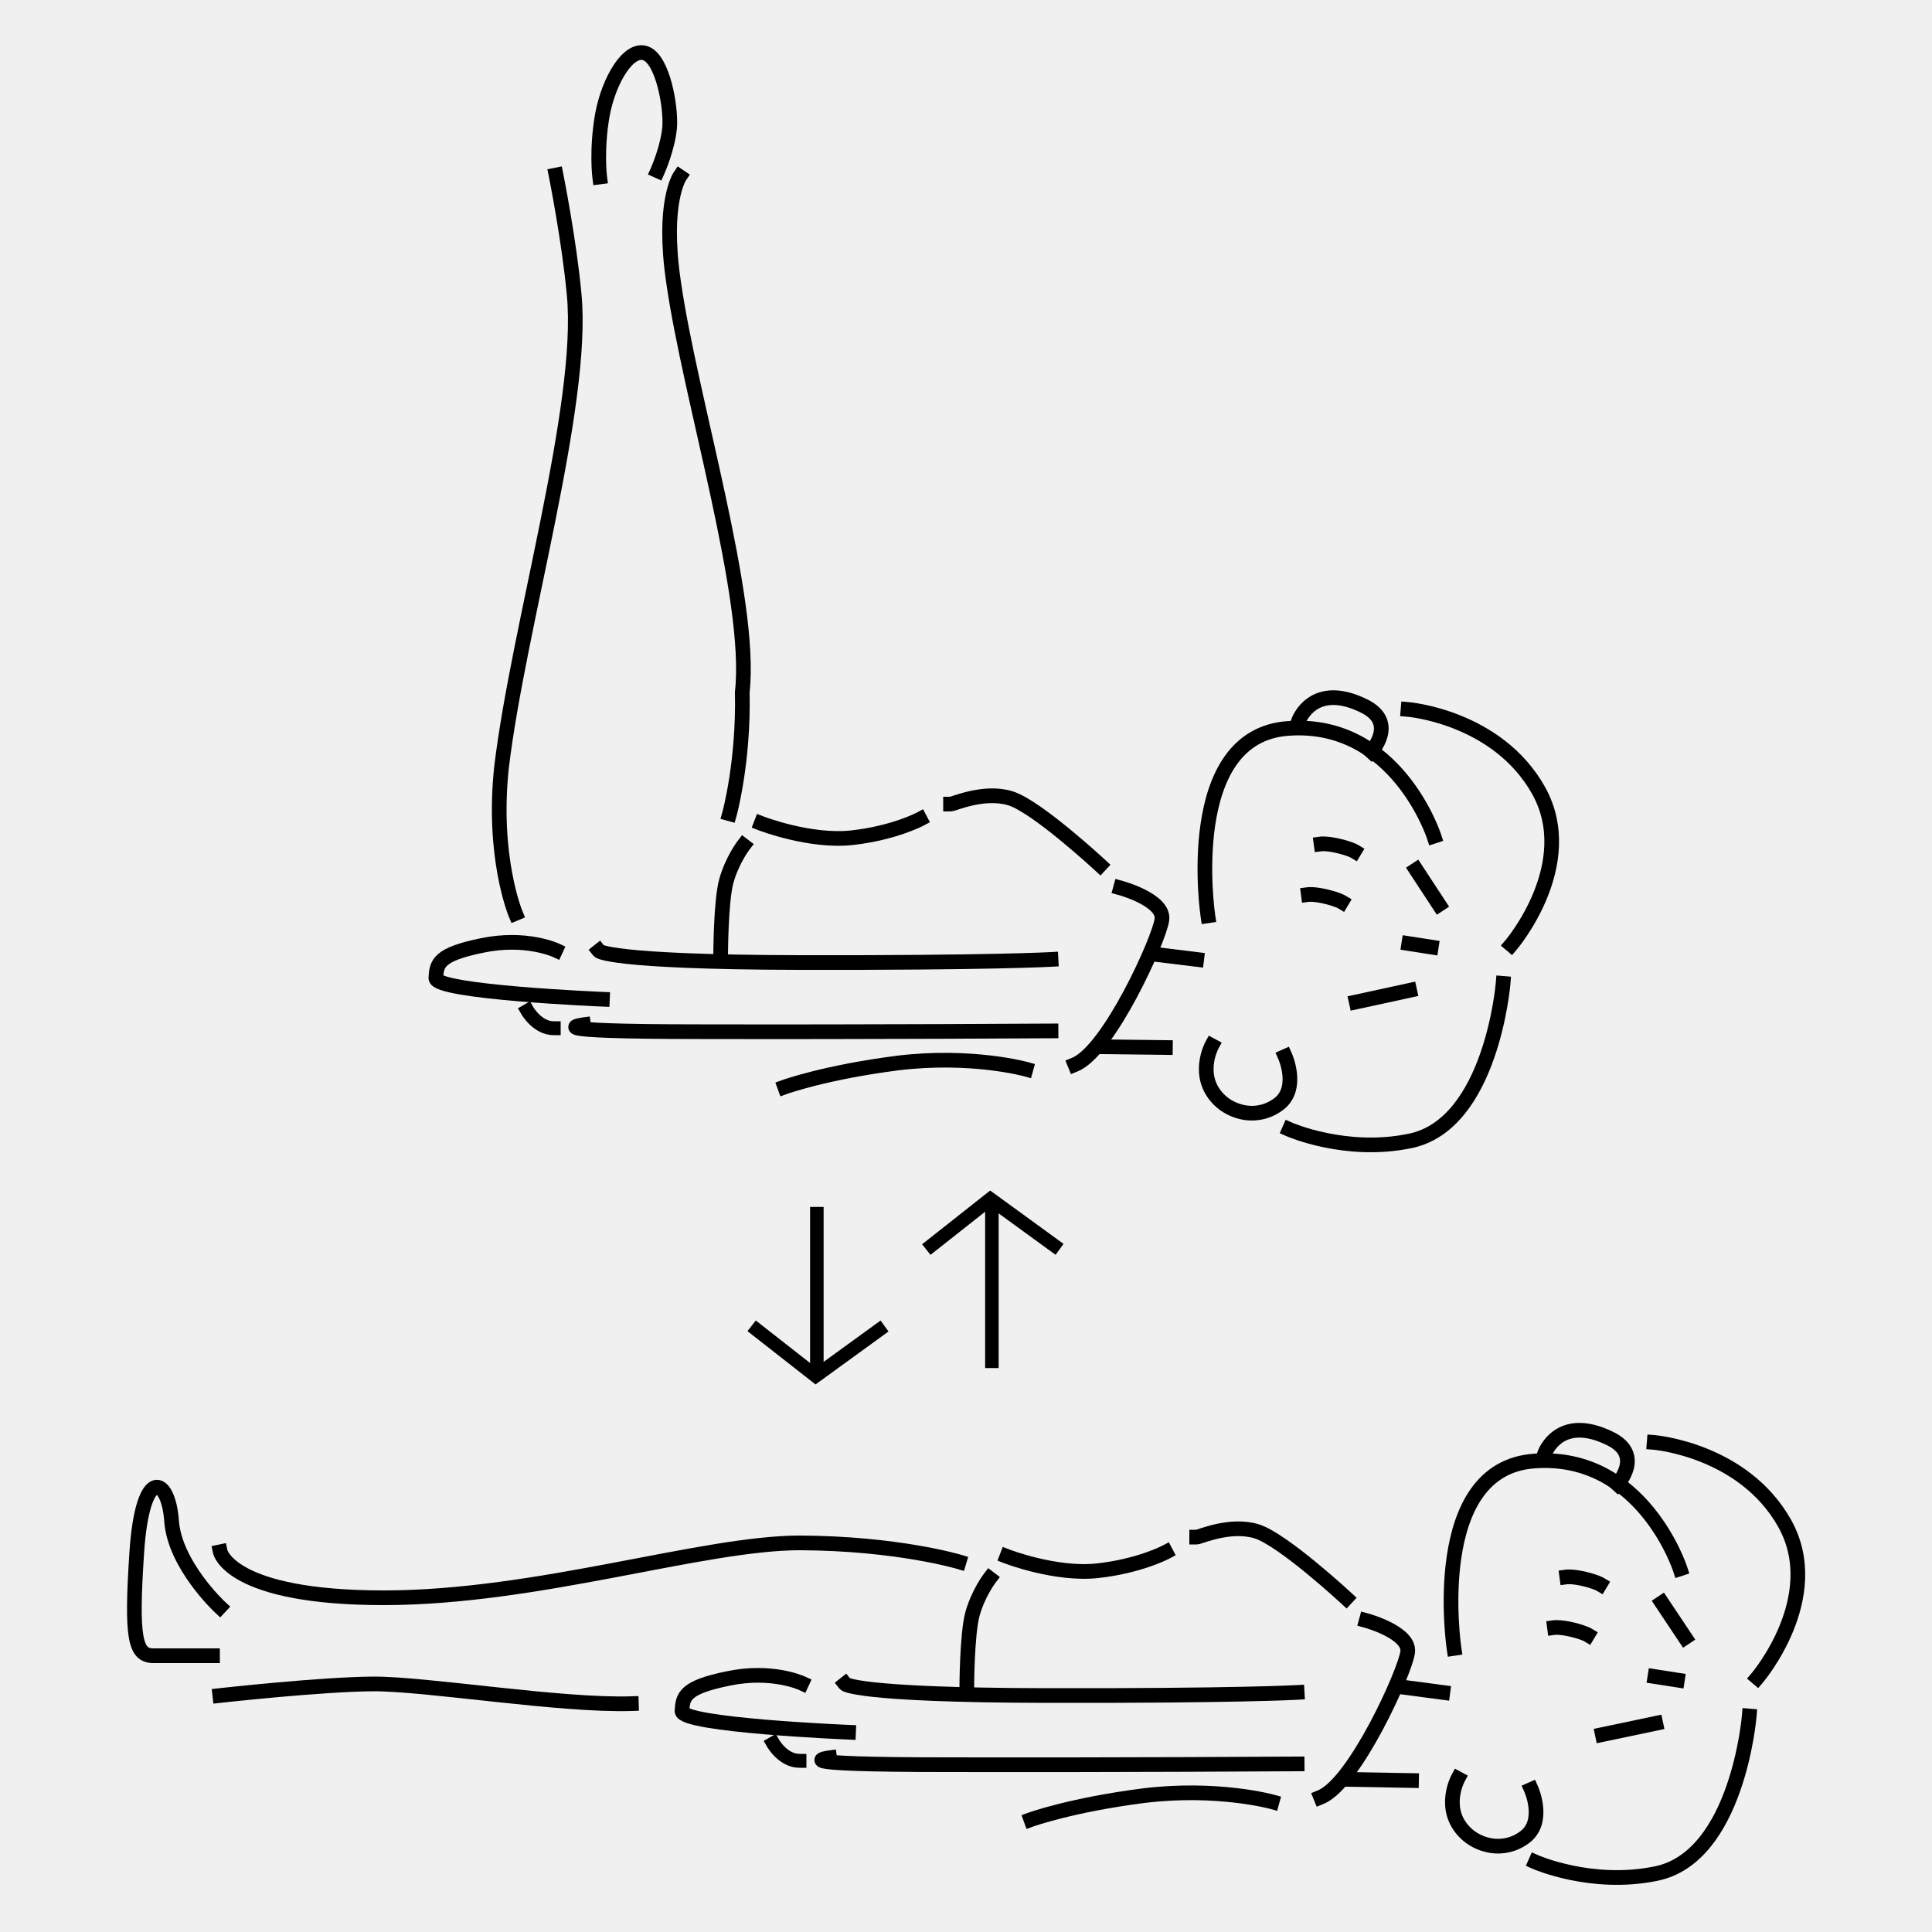
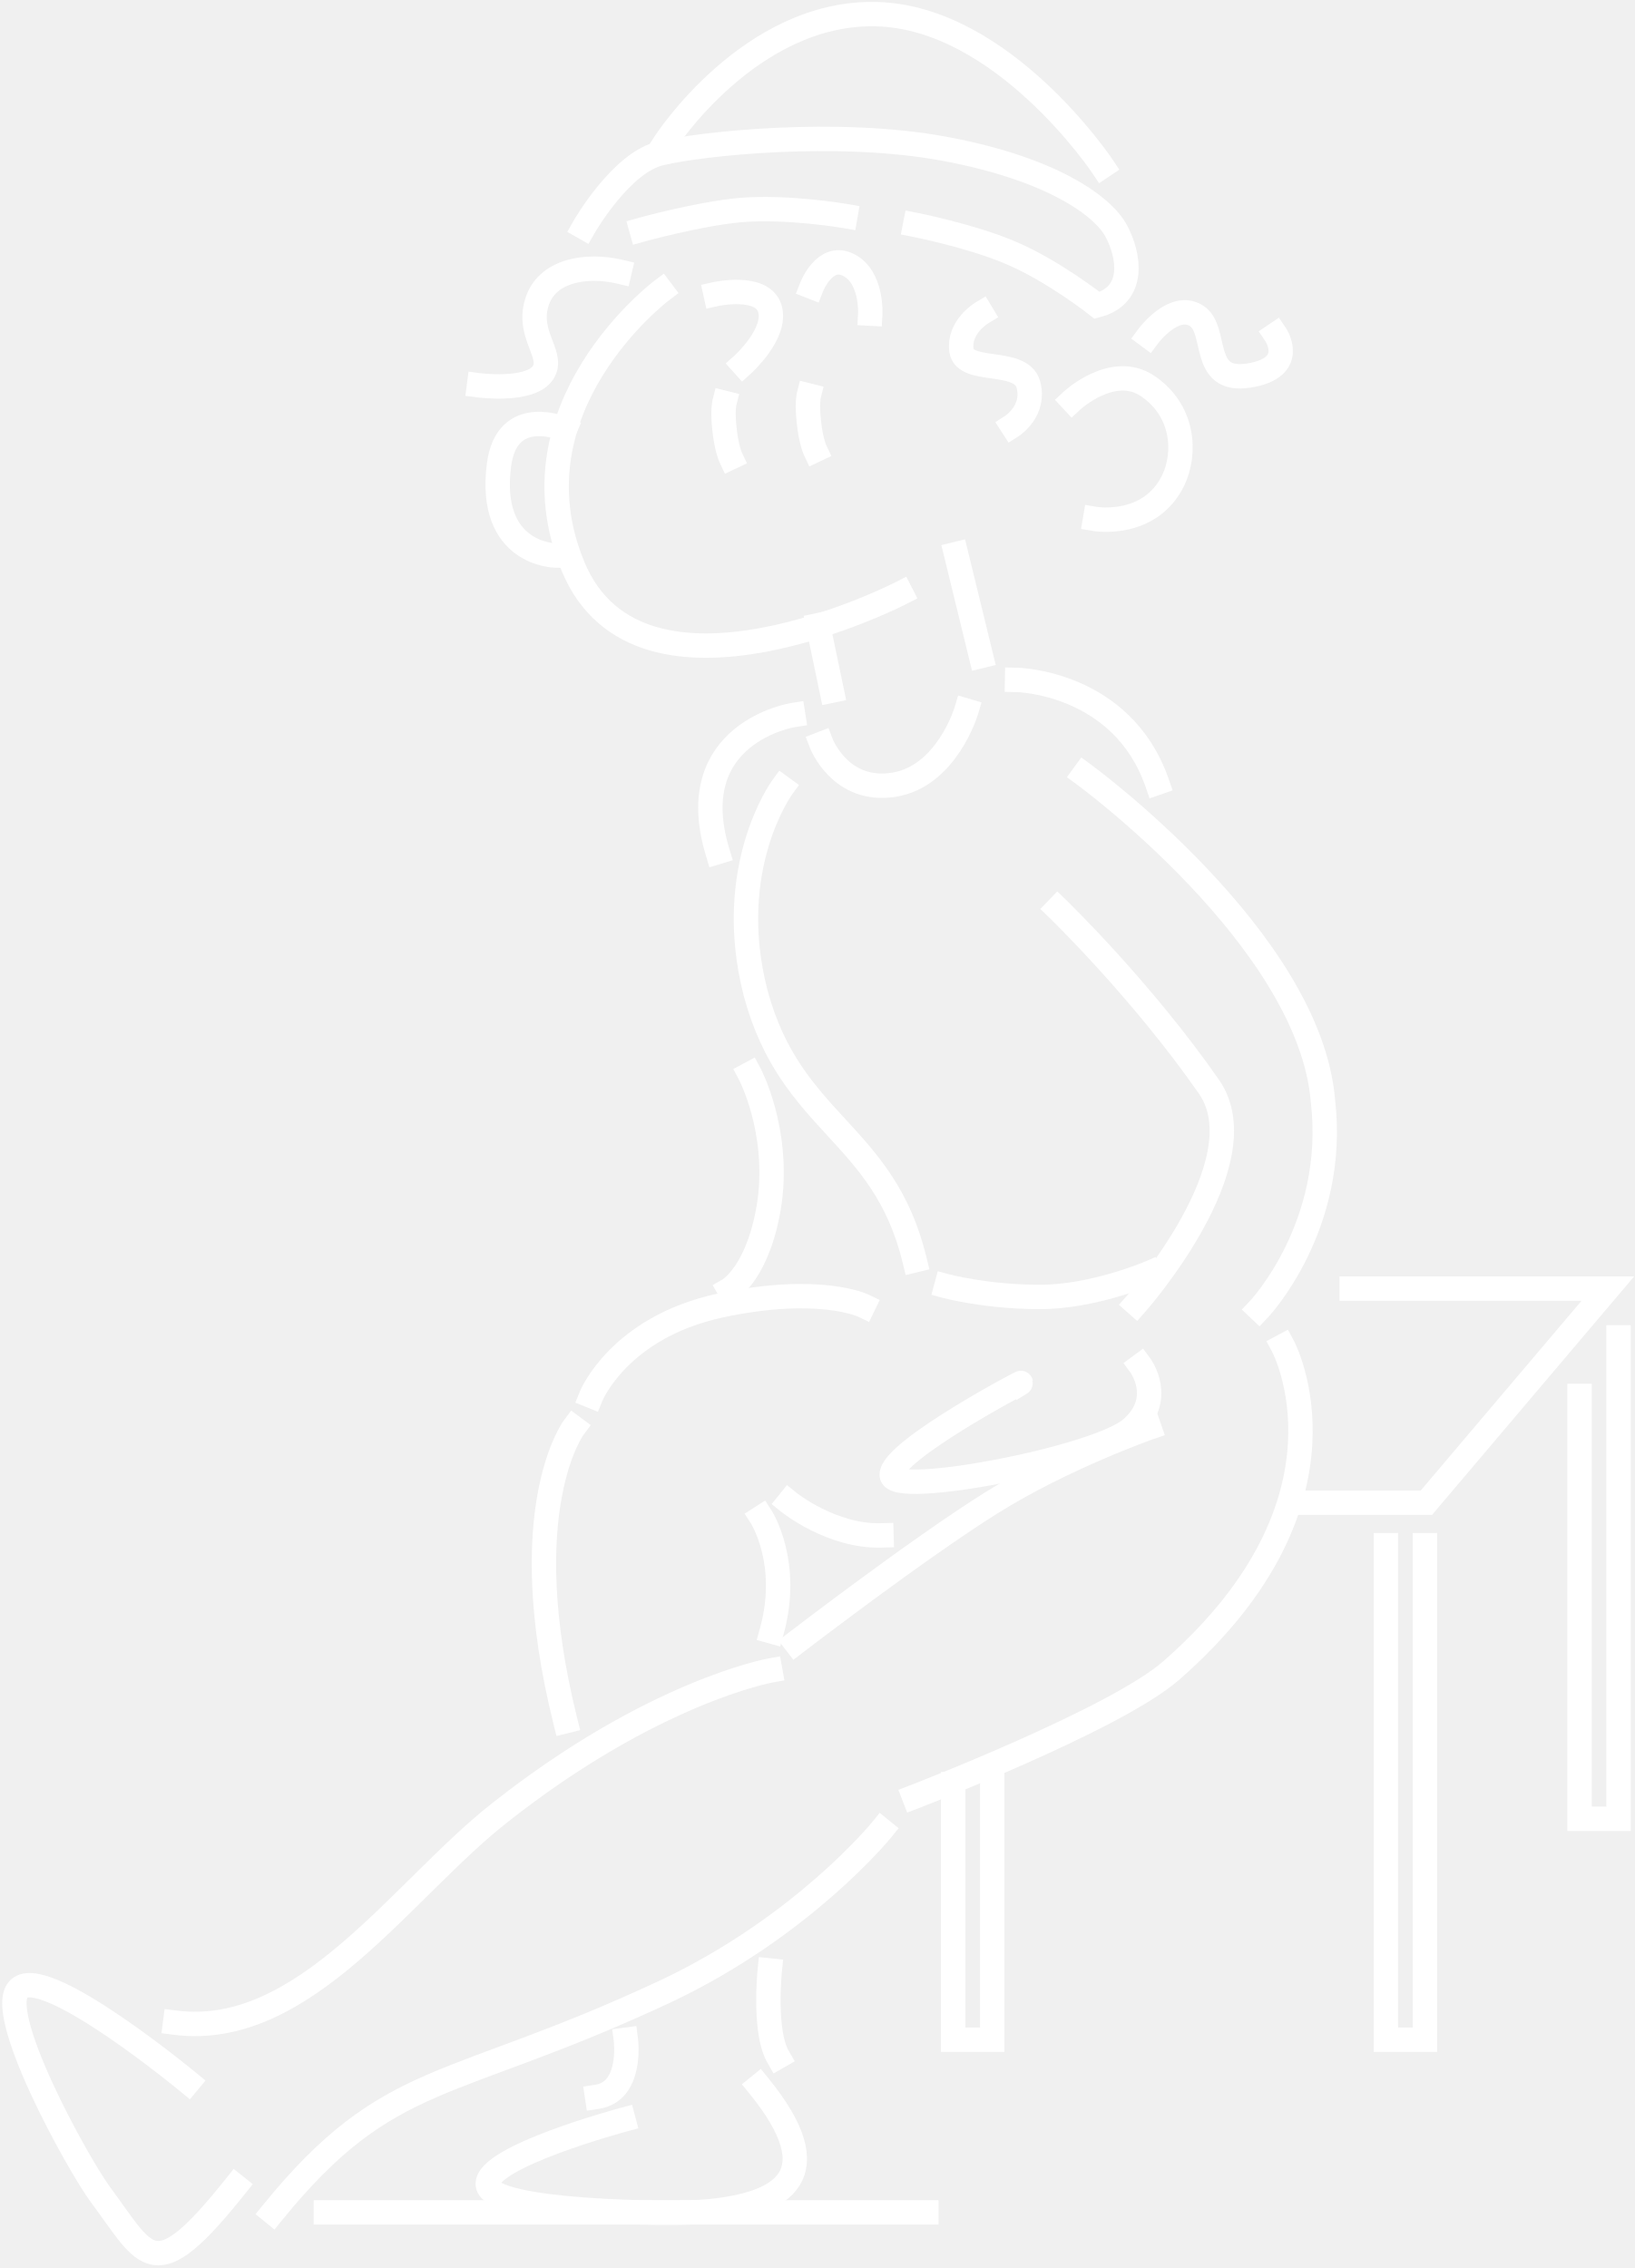
- <svg xmlns="http://www.w3.org/2000/svg" width="500" height="500" viewBox="0 0 500 500" fill="none">
-   <path d="M290 229.8C290 229.8 301.4 232.9 300.7 238C300 243.2 287 271.9 278.2 275.5" stroke="black" stroke-width="3.8" stroke-miterlimit="10" stroke-linecap="square" />
-   <path d="M272 248.3C272 248.3 256.3 249.2 206.9 249.1C157.3 249 155 246.1 155 246.1" stroke="black" stroke-width="3.8" stroke-miterlimit="10" stroke-linecap="square" />
-   <path d="M272 266.8C272 266.8 225.6 267.1 181.4 267C137.2 267 151 265.2 151 265.2" stroke="black" stroke-width="3.8" stroke-miterlimit="10" stroke-linecap="square" />
-   <path d="M203.1 281.3C203.1 281.3 213.6 277.5 232.4 275.1C251.4 272.8 265.5 276.7 265.5 276.7" stroke="black" stroke-width="3.8" stroke-miterlimit="10" stroke-linecap="square" />
-   <path d="M175.9 45.7C175.9 45.7 171.3 52.5 174.3 72.9C178.6 103.2 194.8 155 192.1 179.1C192.5 197.2 188.8 210.6 188.8 210.6" stroke="black" stroke-width="3.8" stroke-miterlimit="10" stroke-linecap="square" />
-   <path d="M238.1 212C238.1 212 231.3 215.6 220.5 216.8C209.7 218 197 213.1 197 213.1" stroke="black" stroke-width="3.8" stroke-miterlimit="10" stroke-linecap="square" />
-   <path d="M371.1 216.4C371.1 216.4 361.4 186.6 333.6 188.5C305.6 190.2 312.6 237 312.6 237" stroke="black" stroke-width="3.8" stroke-miterlimit="10" stroke-linecap="square" />
-   <path d="M350.5 220.3C350.5 220.3 349.5 219.7 346.7 219C343.4 218.2 341.9 218.4 341.9 218.4" fill="white" />
-   <path d="M350.5 220.3C350.5 220.3 349.5 219.7 346.7 219C343.4 218.2 341.9 218.4 341.9 218.4" stroke="black" stroke-width="3.8" stroke-miterlimit="10" stroke-linecap="square" />
-   <path d="M347.2 233.4C347.2 233.4 346.2 232.8 343.4 232.1C340.1 231.3 338.6 231.5 338.6 231.5" fill="white" />
-   <path d="M347.2 233.4C347.2 233.4 346.2 232.8 343.4 232.1C340.1 231.3 338.6 231.5 338.6 231.5" stroke="black" stroke-width="3.8" stroke-miterlimit="10" stroke-linecap="square" />
-   <path d="M332.6 273.4C332.6 273.4 336.2 281.5 331.1 285.6C325.4 290 318.7 287.9 315.4 284.5C309.4 278.4 313.6 270.6 313.6 270.6" stroke="black" stroke-width="3.8" stroke-miterlimit="10" stroke-linecap="square" />
-   <path d="M354.9 194.5C354.9 194.5 361.8 187 353 182.7C339.8 176.2 336.1 186.5 336.1 186.5" stroke="black" stroke-width="3.8" stroke-miterlimit="10" stroke-linecap="square" />
-   <path d="M301.6 271.1L284.8 270.9" stroke="black" stroke-width="3.8" stroke-miterlimit="10" stroke-linecap="square" />
-   <path d="M309.7 248.3L299.1 247" stroke="black" stroke-width="3.8" stroke-miterlimit="10" stroke-linecap="square" />
-   <path d="M372.4 234.1L366.5 225.1" stroke="black" stroke-width="3.8" stroke-miterlimit="10" stroke-linecap="square" />
-   <path d="M370.4 245.1L364.6 244.2" stroke="black" stroke-width="3.8" stroke-miterlimit="10" stroke-linecap="square" />
-   <path d="M364.8 256.3L351 259.3" stroke="black" stroke-width="3.8" stroke-miterlimit="10" stroke-linecap="square" />
-   <path d="M391.1 244.5C391.1 244.5 408.8 223.7 398.2 204.6C387.5 185.5 364.4 183.6 364.4 183.6" stroke="black" stroke-width="3.8" stroke-miterlimit="10" stroke-linecap="square" />
-   <path d="M389 254.5C389 254.5 386 291.1 364.8 295.3C348.2 298.7 333.7 292.3 333.7 292.3" stroke="black" stroke-width="3.8" stroke-miterlimit="10" stroke-linecap="square" />
-   <path d="M170.2 44.2C170.2 44.2 172.8 38.4 173.3 33C173.7 27.5 171.5 15.4 167.1 13.8C162.7 12.2 157.6 20.6 155.9 29.7C154.3 38.8 155.2 45.8 155.2 45.8" stroke="black" stroke-width="3.8" stroke-miterlimit="10" stroke-linecap="square" />
-   <path d="M133.4 236.4C133.4 236.4 127.3 221.7 129.8 198.5C134.2 162 151.3 104.9 148.6 76.3C147.3 62.2 143.9 45.3 143.9 45.3" stroke="black" stroke-width="3.8" stroke-miterlimit="10" stroke-linecap="square" />
-   <path d="M143.8 245.9C143.8 245.9 136 242.3 124.7 244.7C113.4 247 113 249.4 112.8 253.1C112.6 256.8 155.9 258.6 155.9 258.6" stroke="black" stroke-width="3.8" stroke-miterlimit="10" stroke-linecap="square" />
-   <path d="M136.5 261.6C136.5 261.6 139.1 266.1 143.3 266.1" stroke="black" stroke-width="3.6" stroke-miterlimit="10" stroke-linecap="square" />
-   <path d="M246 208.1C246.8 208.1 254.6 204.5 261.5 206.6C268.3 208.7 284.7 223.9 284.7 223.9" stroke="black" stroke-width="3.8" stroke-miterlimit="10" stroke-linecap="square" />
-   <path d="M192.4 218.8C192.4 218.8 189.5 222.6 188 227.9C186.5 233.2 186.5 247.7 186.5 247.7" stroke="black" stroke-width="3.8" stroke-miterlimit="10" stroke-linecap="square" />
-   <path d="M353.6 419.4C353.6 419.4 365 422.5 364.3 427.6C363.6 432.8 350.6 461.5 341.8 465.1" stroke="black" stroke-width="3.8" stroke-miterlimit="10" stroke-linecap="square" />
-   <path d="M335.7 438C335.7 438 320 438.9 270.6 438.8C221 438.7 218.7 435.8 218.7 435.8" stroke="black" stroke-width="3.8" stroke-miterlimit="10" stroke-linecap="square" />
-   <path d="M335.7 456.5C335.7 456.5 289.3 456.8 245.1 456.7C200.9 456.7 214.7 454.9 214.7 454.9" stroke="black" stroke-width="3.8" stroke-miterlimit="10" stroke-linecap="square" />
-   <path d="M266.8 470.9C266.8 470.9 277.3 467.1 296.1 464.7C315.1 462.4 329.2 466.3 329.2 466.3" stroke="black" stroke-width="3.8" stroke-miterlimit="10" stroke-linecap="square" />
-   <path d="M301.7 401.7C301.7 401.7 294.9 405.3 284.1 406.5C273.3 407.7 260.6 402.8 260.6 402.8" stroke="black" stroke-width="3.8" stroke-miterlimit="10" stroke-linecap="square" />
-   <path d="M434.8 406C434.8 406 425.1 376.2 397.3 378.1C369.3 379.8 376.3 426.6 376.3 426.6" stroke="black" stroke-width="3.8" stroke-miterlimit="10" stroke-linecap="square" />
-   <path d="M414.1 410C414.1 410 413.1 409.4 410.3 408.7C407 407.9 405.5 408.1 405.5 408.1" fill="white" />
-   <path d="M414.1 410C414.1 410 413.1 409.4 410.3 408.7C407 407.9 405.5 408.1 405.5 408.1" stroke="black" stroke-width="3.8" stroke-miterlimit="10" stroke-linecap="square" />
-   <path d="M410.9 423.1C410.9 423.1 409.9 422.5 407.1 421.8C403.8 421 402.3 421.2 402.3 421.2" fill="white" />
-   <path d="M410.9 423.1C410.9 423.1 409.9 422.5 407.1 421.8C403.8 421 402.3 421.2 402.3 421.2" stroke="black" stroke-width="3.8" stroke-miterlimit="10" stroke-linecap="square" />
-   <path d="M396.3 463.1C396.3 463.1 399.9 471.2 394.8 475.3C389.1 479.7 382.4 477.6 379.1 474.2C373.1 468.1 377.3 460.3 377.3 460.3" stroke="black" stroke-width="3.8" stroke-miterlimit="10" stroke-linecap="square" />
-   <path d="M418.6 384.1C418.6 384.1 425.5 376.6 416.7 372.3C403.5 365.8 399.8 376.1 399.8 376.1" stroke="black" stroke-width="3.8" stroke-miterlimit="10" stroke-linecap="square" />
-   <path d="M365.3 460.8L348.5 460.5" stroke="black" stroke-width="3.8" stroke-miterlimit="10" stroke-linecap="square" />
-   <path d="M373.4 438L362.8 436.6" stroke="black" stroke-width="3.8" stroke-miterlimit="10" stroke-linecap="square" />
-   <path d="M436.1 423.8L430.1 414.8" stroke="black" stroke-width="3.8" stroke-miterlimit="10" stroke-linecap="square" />
-   <path d="M434.1 434.8L428.3 433.9" stroke="black" stroke-width="3.8" stroke-miterlimit="10" stroke-linecap="square" />
-   <path d="M428.5 446L414.7 448.9" stroke="black" stroke-width="3.8" stroke-miterlimit="10" stroke-linecap="square" />
-   <path d="M454.8 434.2C454.8 434.2 472.5 413.4 461.9 394.3C451.2 375.2 428.1 373.3 428.1 373.3" stroke="black" stroke-width="3.8" stroke-miterlimit="10" stroke-linecap="square" />
-   <path d="M452.7 444.1C452.7 444.1 449.7 480.7 428.5 484.9C411.9 488.3 397.4 481.9 397.4 481.9" stroke="black" stroke-width="3.8" stroke-miterlimit="10" stroke-linecap="square" />
-   <path d="M207.5 435.6C207.5 435.6 199.7 432 188.4 434.4C177.1 436.7 176.7 439.1 176.5 442.8C176.3 446.5 219.6 448.3 219.6 448.3" stroke="black" stroke-width="3.8" stroke-miterlimit="10" stroke-linecap="square" />
-   <path d="M200.1 451.2C200.1 451.2 202.7 455.7 206.9 455.7" stroke="black" stroke-width="3.6" stroke-miterlimit="10" stroke-linecap="square" />
-   <path d="M309.7 397.8C310.5 397.8 318.3 394.2 325.2 396.3C332 398.4 348.4 413.6 348.4 413.6" stroke="black" stroke-width="3.8" stroke-miterlimit="10" stroke-linecap="square" />
-   <path d="M256.1 408.5C256.1 408.5 253.2 412.3 251.7 417.6C250.2 422.9 250.2 437.4 250.2 437.4" stroke="black" stroke-width="3.8" stroke-miterlimit="10" stroke-linecap="square" />
-   <path d="M248.2 404.2C248.2 404.2 232.2 399.4 207 399.3C181.8 399.3 139.1 413.5 99.3 413.5C59.5 413.5 57 401.6 57 401.6" stroke="black" stroke-width="3.8" stroke-miterlimit="10" stroke-linecap="square" />
-   <path d="M56.9 438.8C56.9 438.8 82.9 435.9 96.5 435.8C110.1 435.7 145.1 441.5 163.4 440.9" stroke="black" stroke-width="3.8" stroke-miterlimit="10" stroke-linecap="square" />
-   <path d="M56.9 415.9C56.9 415.9 45.2 405 44.4 393.6C43.6 382.2 36.9 379.2 35.4 401.7C33.9 424.2 35 428.5 39.7 428.5H55" stroke="black" stroke-width="3.8" stroke-miterlimit="10" stroke-linecap="square" />
-   <path d="M211.4 314.1V352.9" stroke="black" stroke-width="3.5" stroke-miterlimit="10" stroke-linecap="square" />
-   <path d="M195.9 344.2L211.1 356.1L227.5 344.2" stroke="black" stroke-width="3.5" stroke-miterlimit="10" stroke-linecap="square" />
-   <path d="M256.7 352.3V313.5" stroke="black" stroke-width="3.5" stroke-miterlimit="10" stroke-linecap="square" />
-   <path d="M241.1 322.3L256.3 310.3L272.8 322.3" stroke="black" stroke-width="3.5" stroke-miterlimit="10" stroke-linecap="square" />
+ <svg xmlns="http://www.w3.org/2000/svg" width="335" height="465" viewBox="0 0 335 465" fill="none">
+   <path d="M149.5 264.4C149.5 264.4 155.7 260.8 157.8 246.2C159.7 231.5 153.7 220.2 153.7 220.2" stroke="white" stroke-width="5" stroke-miterlimit="10" stroke-linecap="square" />
+   <path d="M160.3 161.5C160.3 161.5 148.3 178 154.9 203.6C162.2 230.7 181.1 231.9 187.5 258.4" stroke="white" stroke-width="5" stroke-miterlimit="10" stroke-linecap="square" />
+   <path d="M235.6 261C235.6 261 223.9 266 213 265.9C202.2 265.9 194 263.7 194 263.7" stroke="white" stroke-width="5" stroke-miterlimit="10" stroke-linecap="square" />
+   <path d="M127.8 434.6C127.8 434.6 99.5 442.2 100 447.9C100.4 453.6 137.5 454.1 145.1 453.4C160.9 451.9 170.3 445.8 155.6 427.7" stroke="white" stroke-width="5" stroke-miterlimit="10" stroke-linecap="square" />
+   <path d="M162.6 146.6C162.6 146.6 139.7 150.2 147.1 174.7" stroke="white" stroke-width="5" stroke-miterlimit="10" stroke-linecap="square" />
+   <path d="M180.7 375.2C180.7 375.2 164.7 394.9 136.6 408.2C92 429.1 79.9 424.1 55.9 453.6" stroke="white" stroke-width="5" stroke-miterlimit="10" stroke-linecap="square" />
+   <path d="M157.9 342.5C157.9 342.5 133.9 346.8 102.4 371.7C82.4 387.4 62.4 418.1 35.9 414.7" stroke="white" stroke-width="5" stroke-miterlimit="10" stroke-linecap="square" />
+   <path d="M117.6 292.7C117.6 292.7 105.1 309.5 115.9 352.9" stroke="white" stroke-width="5" stroke-miterlimit="10" stroke-linecap="square" />
+   <path d="M121.2 286.2C121.2 286.2 126.9 272.2 147.5 267.7C167.9 263.3 177 267.7 177 267.7" stroke="white" stroke-width="5" stroke-miterlimit="10" stroke-linecap="square" />
+   <path d="M135.6 59.6C135.6 59.6 103.9 83.5 117.5 116.2C131.2 149.1 184.7 121.6 184.7 121.6" stroke="white" stroke-width="5" stroke-miterlimit="10" stroke-linecap="square" />
+   <path d="M148.5 82.6C148.5 82.6 148.1 84.2 148.5 87.8C148.9 91.9 149.8 93.8 149.8 93.8" fill="white" />
+   <path d="M148.5 82.6C148.5 82.6 148.1 84.2 148.5 87.8C148.9 91.9 149.8 93.8 149.8 93.8" stroke="white" stroke-width="5" stroke-miterlimit="10" stroke-linecap="square" />
+   <path d="M165.8 81.1C165.8 81.1 165.4 82.7 165.8 86.3C166.2 90.4 167.1 92.3 167.1 92.3" fill="white" />
+   <path d="M165.8 81.1C165.8 81.1 165.4 82.7 165.8 86.3C166.2 90.4 167.1 92.3 167.1 92.3" stroke="white" stroke-width="5" stroke-miterlimit="10" stroke-linecap="square" />
+   <path d="M219.8 82.1C219.8 82.1 228.1 74.4 235.2 79.1C242.7 84.1 243.2 92.9 240.5 98.5C235.7 108.3 224.5 106.4 224.5 106.4" stroke="white" stroke-width="5" stroke-miterlimit="10" stroke-linecap="square" />
+   <path d="M115.8 88C115.8 88 103.9 82.8 102.3 95.3C99.9 113.8 113.9 113.9 113.9 113.9" stroke="white" stroke-width="5" stroke-miterlimit="10" stroke-linecap="square" />
+   <path d="M196 113.6L201.1 134.5" stroke="white" stroke-width="5" stroke-miterlimit="10" stroke-linecap="square" />
+   <path d="M167.7 128.2L170.5 141.6" stroke="white" stroke-width="5" stroke-miterlimit="10" stroke-linecap="square" />
+   <path d="M127 55.7C120.2 54.1 111.9 55.4 110 62.2C108 68.9 114 73.1 111.1 76.7C108.2 80.3 98.2 79 98.2 79" stroke="white" stroke-width="5" stroke-miterlimit="10" stroke-linecap="square" />
+   <path d="M146.7 60.3C146.7 60.3 156.2 58.2 157.8 63.2C159.4 68.3 152.3 74.7 152.3 74.7" stroke="white" stroke-width="5" stroke-miterlimit="10" stroke-linecap="square" />
+   <path d="M166.4 58.8C166.4 58.8 169.1 51.9 173.9 54.3C178.8 56.7 178.4 64.3 178.4 64.3" stroke="white" stroke-width="5" stroke-miterlimit="10" stroke-linecap="square" />
+   <path d="M201.2 64.2C201.2 64.2 196.4 67.1 197.1 71.9C197.9 76.7 209.3 73.4 210.8 78.8C212.3 84.2 207.5 87.3 207.5 87.3" stroke="white" stroke-width="5" stroke-miterlimit="10" stroke-linecap="square" />
+   <path d="M235.4 68.9C235.4 68.9 240.6 61.9 245.2 64.7C249.8 67.5 245.9 78.6 256 77C266.1 75.4 261.5 68.6 261.5 68.6" stroke="white" stroke-width="5" stroke-miterlimit="10" stroke-linecap="square" />
+   <path d="M131.5 47.1C131.5 47.1 142.6 44 151.4 43.1C161.2 42.2 173.3 44.3 173.3 44.3" stroke="white" stroke-width="5" stroke-miterlimit="10" stroke-linecap="square" />
+   <path d="M119.7 46.6C119.7 46.6 127.4 33.1 135.6 31.4C143.5 29.5 171.5 26.4 193.6 30.5C215.7 34.6 226.1 42.3 228.8 47.3C231.5 52.3 232.9 60.5 224.9 62.6C224.9 62.6 215.8 55.4 206.9 51.7C198.8 48.3 187.6 46.1 187.6 46.1" stroke="white" stroke-width="5" stroke-miterlimit="10" stroke-linecap="square" />
+   <path d="M136.3 29.3C136.3 29.3 153.7 2.3 179.6 2.9C205.6 3.5 226 34.1 226 34.1" stroke="white" stroke-width="5" stroke-miterlimit="10" stroke-linecap="square" />
+   <path d="M209.2 283.6C211 282.5 182.7 297.4 182.8 302.4C182.8 307.1 225.4 298.9 232 292.8C238.8 286.8 233.8 280 233.8 280" stroke="white" stroke-width="5" stroke-miterlimit="10" stroke-linecap="square" />
+   <path d="M216.8 186.3C216.8 186.3 234 202.9 247.9 222.9C258.5 238.4 232.9 267.3 232.9 267.3" stroke="white" stroke-width="5" stroke-miterlimit="10" stroke-linecap="square" />
+   <path d="M222.2 158.8C222.2 158.8 268.5 192.6 271.2 225.7C274.2 251.4 258.1 268.4 258.1 268.4" stroke="white" stroke-width="5" stroke-miterlimit="10" stroke-linecap="square" />
+   <path d="M208.5 139.4C208.5 139.4 230 139.8 237.2 160.5" stroke="white" stroke-width="5" stroke-miterlimit="10" stroke-linecap="square" />
+   <path d="M168.4 152.5C168.4 152.5 172.3 162.6 183.2 160.9C194.1 159.2 198.1 145.7 198.1 145.7" stroke="white" stroke-width="5" stroke-miterlimit="10" stroke-linecap="square" />
+   <path d="M38.6 426.9C38.6 426.9 10.2 403.4 4.2 407.5C-1.9 411.4 16.1 444 20.7 450.1C30.2 462.9 31.4 469.4 48.3 448.2" stroke="white" stroke-width="5" stroke-miterlimit="10" stroke-linecap="square" />
+   <path d="M235.6 292.7C235.6 292.7 218.1 298.8 203.1 308.2C188.1 317.6 163.1 336.8 163.1 336.8" stroke="white" stroke-width="5" stroke-miterlimit="10" stroke-linecap="square" />
+   <path d="M66.8 453.6H189.9" stroke="white" stroke-width="5" stroke-miterlimit="10" stroke-linecap="square" />
+   <path d="M156.1 311.1C156.1 311.1 162.1 320.5 158.2 334.5" stroke="white" stroke-width="5" stroke-miterlimit="10" stroke-linecap="square" />
+   <path d="M157.8 404C157.8 404 156.5 416.5 159.5 421.7" stroke="white" stroke-width="5" stroke-miterlimit="10" stroke-linecap="square" />
+   <path d="M128.3 418.2C128.3 418.2 129.7 428.8 122.4 429.9" stroke="white" stroke-width="5" stroke-miterlimit="10" stroke-linecap="square" />
+   <path d="M263 276C263 276 280 307.6 240.1 342.5C228.7 352.5 187.4 368.4 187.4 368.4" stroke="white" stroke-width="5" stroke-miterlimit="10" stroke-linecap="square" />
+   <path d="M161.7 308C161.7 308 170.5 315.1 180.7 314.8" stroke="white" stroke-width="5" stroke-miterlimit="10" stroke-linecap="square" />
+   <path d="M266.6 308.1H292.4L329.6 264.2H277.1" stroke="white" stroke-width="5" stroke-miterlimit="10" stroke-linecap="square" />
+   <path d="M284.1 316.8V418.2H292.1V316.8" stroke="white" stroke-width="5" stroke-miterlimit="10" stroke-linecap="square" />
+   <path d="M195.4 365.8V418.2H203.4V365.8" stroke="white" stroke-width="5" stroke-miterlimit="10" stroke-linecap="square" />
+   <path d="M323.8 286.2V372.9H331.8V274.2" stroke="white" stroke-width="5" stroke-miterlimit="10" stroke-linecap="square" />
</svg>
